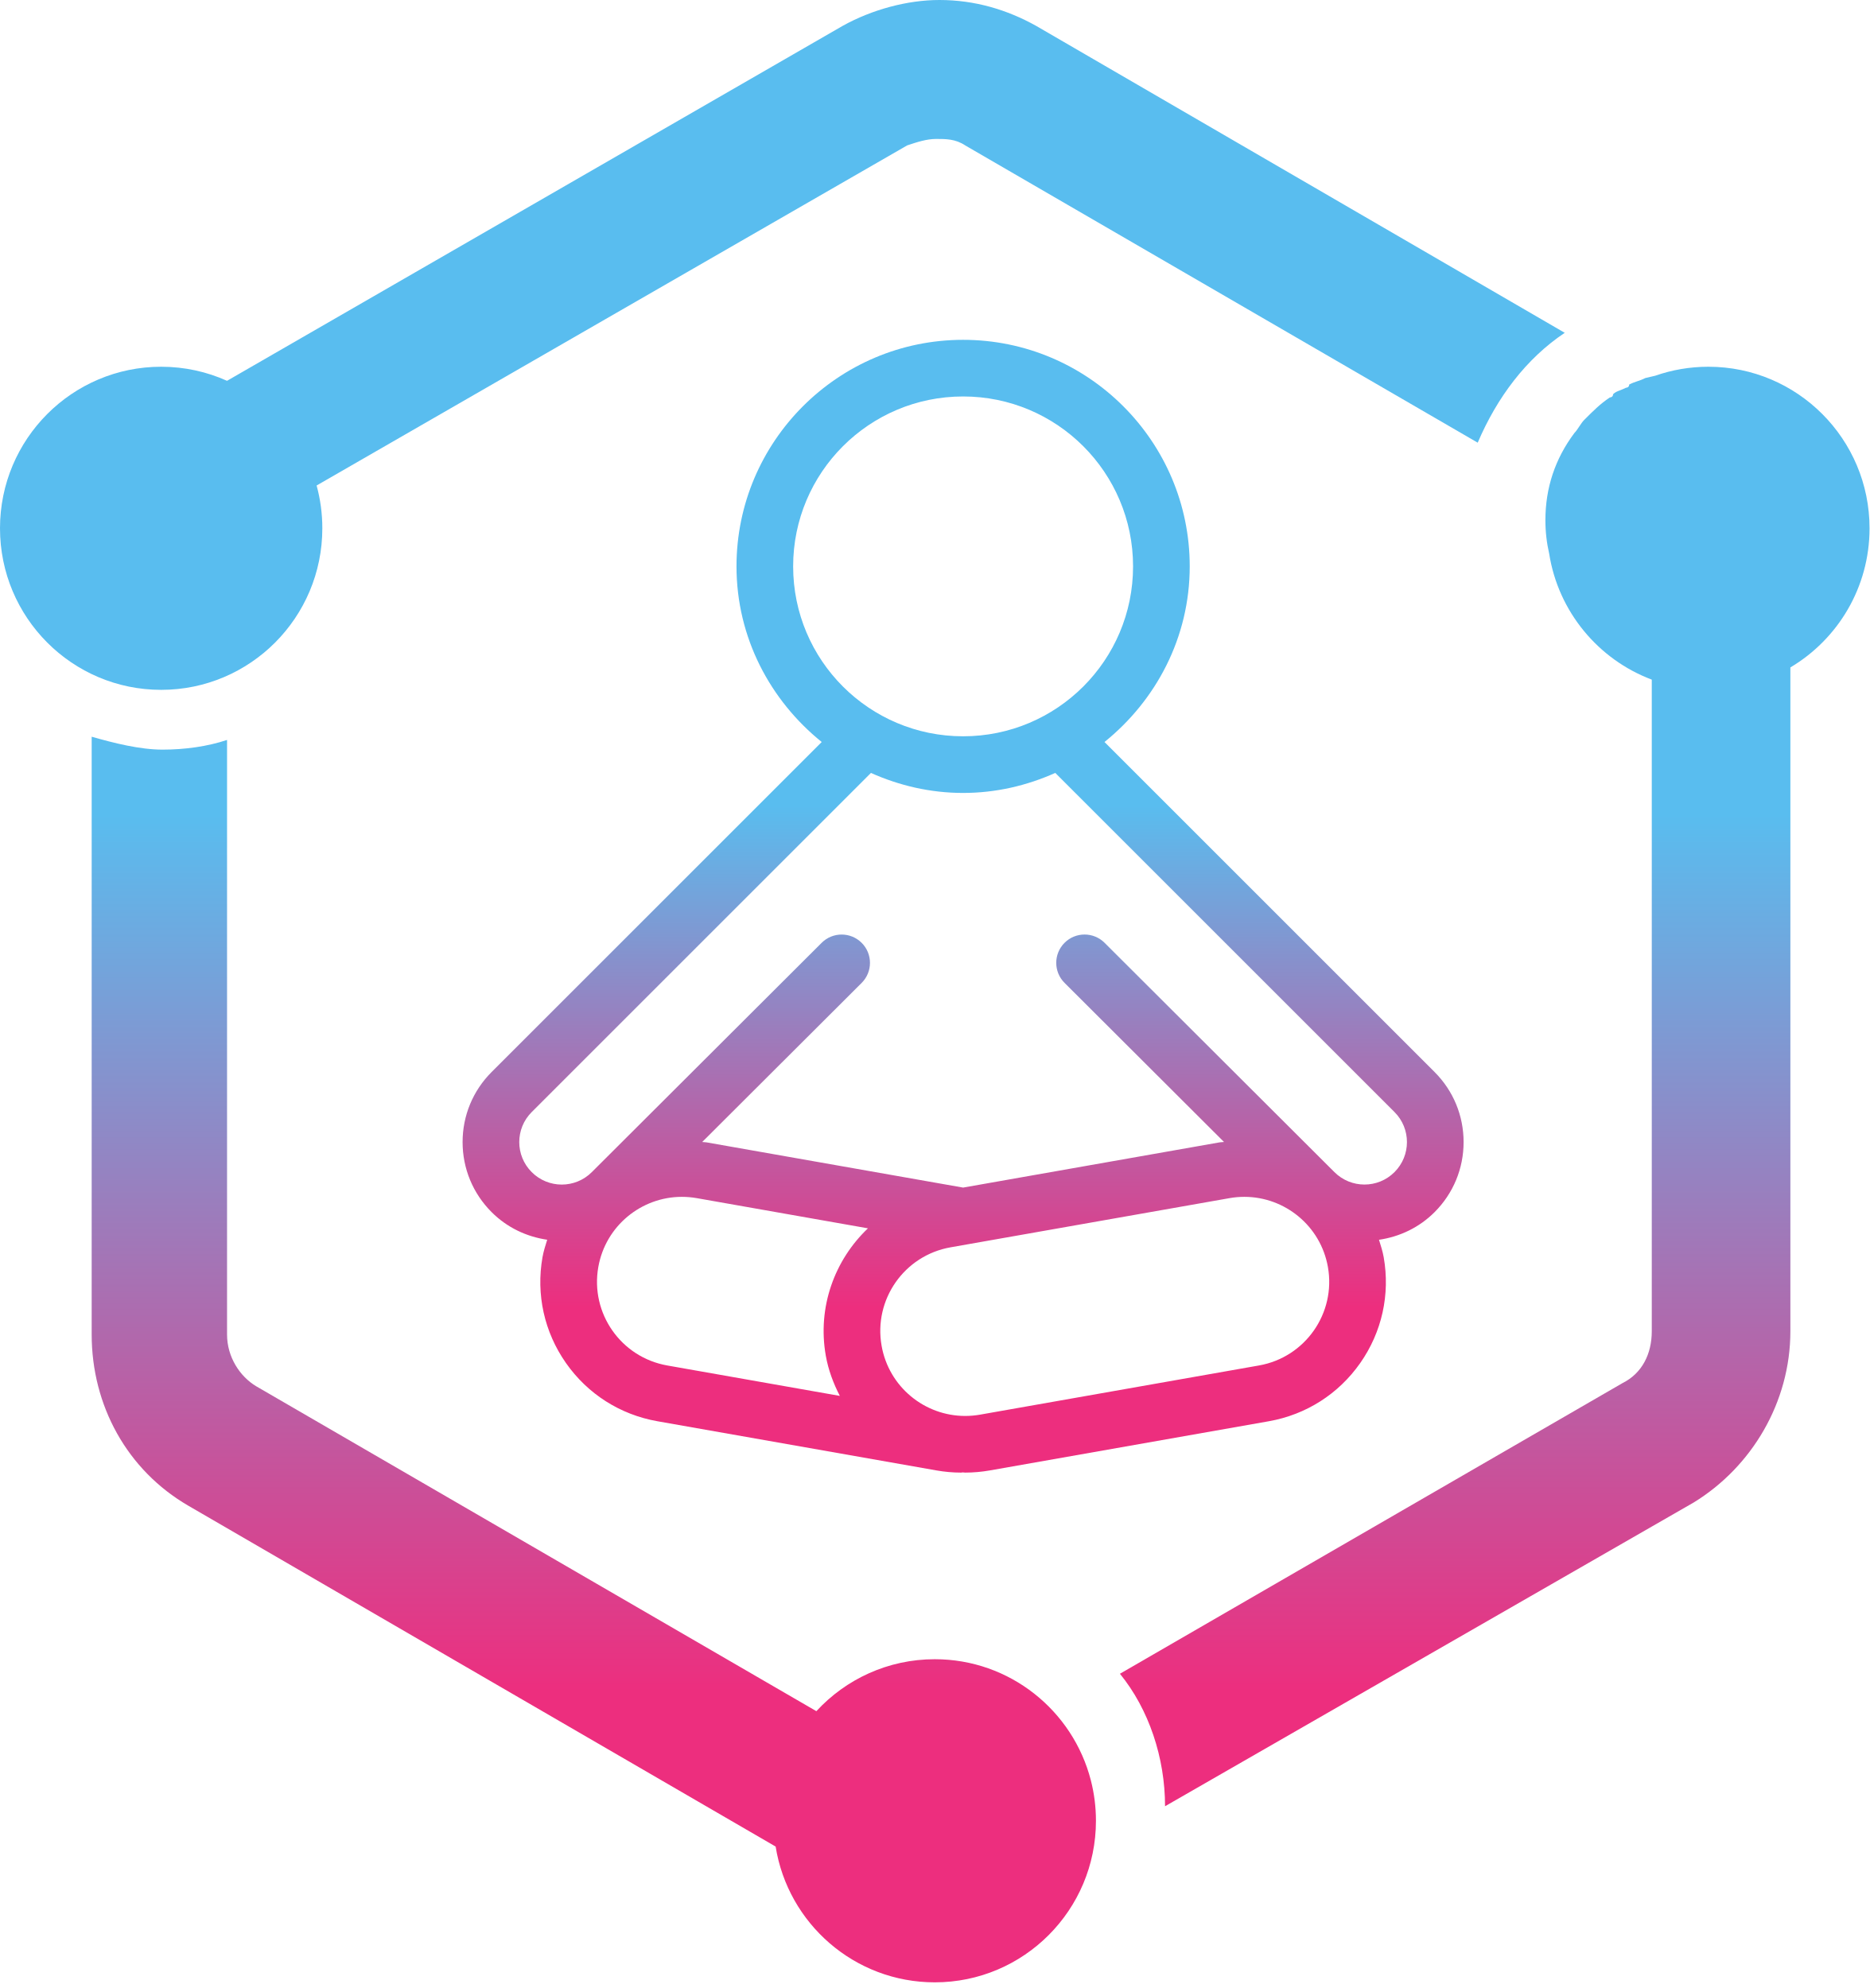
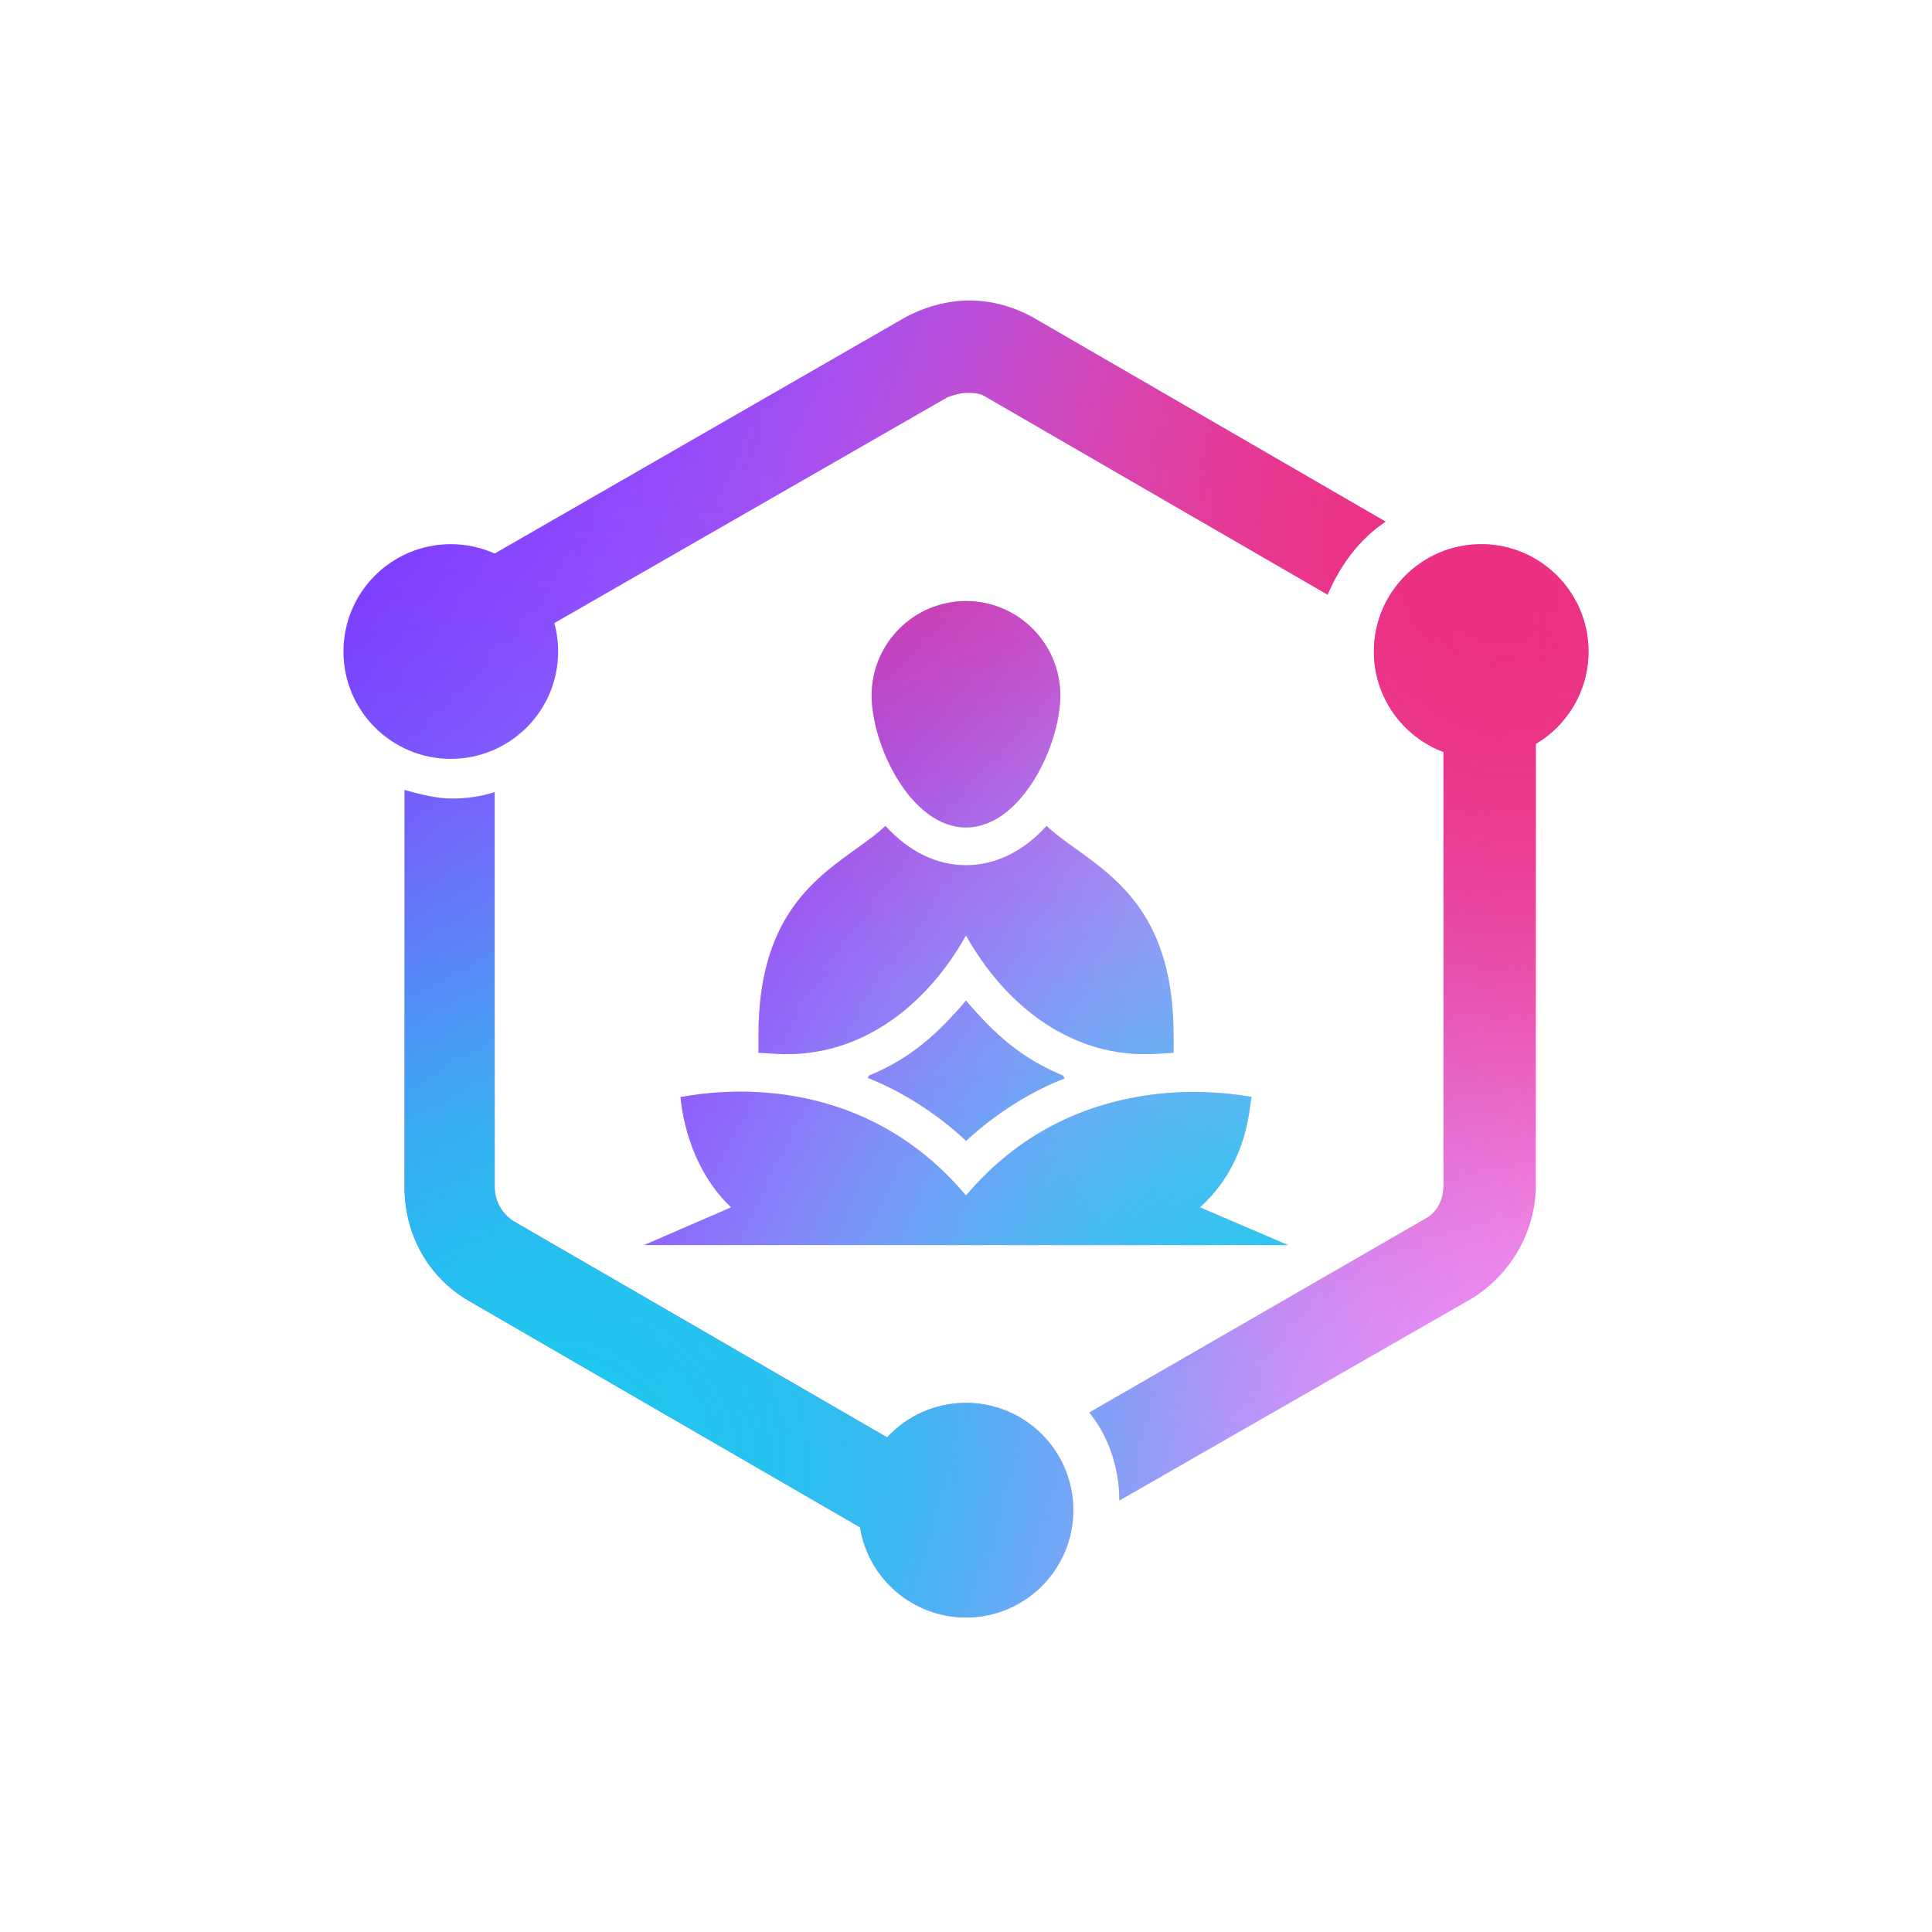
- <svg xmlns="http://www.w3.org/2000/svg" width="110" height="117" viewBox="0 0 110 117" fill="none">
-   <path d="M9.483 21.584C10.863 21.584 12.175 21.88 13.358 22.412L49.583 1.521C51.29 0.571 53.376 0 55.273 0C57.359 0 59.256 0.571 60.962 1.521L92.066 19.587C89.79 21.108 88.083 23.39 86.945 26.053L56.79 8.557C56.221 8.177 55.653 8.177 55.084 8.177C54.515 8.177 53.945 8.367 53.376 8.557L18.629 28.573C18.848 29.375 18.965 30.22 18.965 31.092C18.965 36.343 14.72 40.6 9.483 40.6C4.246 40.6 0 36.343 0 31.092C0 25.841 4.246 21.584 9.483 21.584Z" fill="url(#paint0_linear_2_28)" />
-   <path d="M97.386 22.114C98.367 21.771 99.42 21.584 100.517 21.584C105.754 21.584 110 25.841 110 31.092C110 34.577 108.13 37.624 105.342 39.28V78.348C105.342 82.532 103.066 86.335 99.652 88.427L68.549 106.303C68.549 103.45 67.6 100.598 65.894 98.506L95.48 81.391C96.618 80.82 97.187 79.679 97.187 78.348V39.998C94.04 38.814 91.687 36.001 91.15 32.584C91.005 31.954 90.928 31.297 90.928 30.617C90.928 28.715 91.497 27.003 92.635 25.482C92.73 25.387 92.825 25.244 92.919 25.102C93.014 24.959 93.109 24.817 93.204 24.721C93.773 24.151 94.152 23.771 94.721 23.39C94.721 23.39 94.911 23.39 94.911 23.2C95.028 23.083 95.145 23.038 95.307 22.976C95.407 22.937 95.524 22.892 95.669 22.82C95.669 22.82 95.859 22.82 95.859 22.63C96.049 22.535 96.191 22.487 96.333 22.439C96.475 22.392 96.618 22.344 96.807 22.249C96.99 22.203 97.184 22.158 97.386 22.114Z" fill="url(#paint1_linear_2_28)" />
-   <path d="M64.187 104.792C64.38 105.548 64.483 106.341 64.483 107.158C64.483 112.41 60.237 116.667 55 116.667C50.278 116.667 46.362 113.206 45.637 108.676L11.083 88.617C7.48 86.525 5.394 82.722 5.394 78.538V43.358C6.721 43.738 8.238 44.118 9.566 44.118C10.894 44.118 12.221 43.928 13.359 43.548V78.538C13.359 79.87 14.118 81.01 15.066 81.581L48.033 100.708C49.765 98.828 52.245 97.65 55 97.65C59.417 97.65 63.129 100.678 64.183 104.777L64.186 104.781L64.187 104.792Z" fill="url(#paint2_linear_2_28)" />
-   <path d="M86.115 67.215C86.115 65.657 85.508 64.191 84.406 63.09L64.986 43.669C68.018 41.223 70.001 37.523 70.001 33.333C70.001 25.981 64.019 20 56.667 20C49.315 20 43.334 25.981 43.334 33.333C43.334 37.523 45.316 41.222 48.348 43.669L28.927 63.09C27.825 64.192 27.218 65.657 27.218 67.215C27.218 68.772 27.825 70.238 28.927 71.339C29.824 72.236 30.965 72.782 32.196 72.963C32.092 73.3 31.982 73.636 31.919 73.99C31.533 76.182 32.023 78.394 33.299 80.217C34.576 82.04 36.486 83.257 38.678 83.644L55.092 86.538C55.573 86.623 56.062 86.667 56.546 86.667C56.581 86.667 56.611 86.655 56.646 86.655C56.695 86.655 56.739 86.667 56.788 86.667C57.273 86.667 57.761 86.623 58.242 86.539L74.655 83.645C76.847 83.258 78.757 82.041 80.034 80.218C81.31 78.395 81.8 76.184 81.414 73.991C81.351 73.636 81.241 73.301 81.137 72.965C82.369 72.784 83.51 72.236 84.406 71.34C85.508 70.238 86.115 68.772 86.115 67.215ZM46.667 33.333C46.667 27.81 51.144 23.333 56.667 23.333C62.191 23.333 66.667 27.81 66.667 33.333C66.667 38.857 62.191 43.333 56.667 43.333C51.144 43.333 46.667 38.857 46.667 33.333ZM48.587 79.78C48.737 80.631 49.035 81.419 49.414 82.153L39.258 80.362C36.538 79.882 34.723 77.29 35.203 74.57C35.63 72.144 37.74 70.438 40.121 70.438C40.408 70.438 40.7 70.463 40.995 70.514L51.068 72.291C49.109 74.152 48.084 76.924 48.587 79.78ZM74.075 80.362L57.662 83.257C57.368 83.308 57.076 83.333 56.788 83.333C54.407 83.333 52.297 81.627 51.871 79.201C51.391 76.481 53.207 73.889 55.926 73.409L72.339 70.515C72.633 70.462 72.925 70.438 73.214 70.438C75.595 70.438 77.704 72.144 78.132 74.57C78.611 77.289 76.795 79.883 74.075 80.362ZM82.049 68.982C81.562 69.47 80.922 69.714 80.282 69.714C79.642 69.714 79.002 69.47 78.514 68.982L64.992 55.488C64.341 54.837 63.285 54.837 62.635 55.488C61.985 56.139 61.984 57.194 62.635 57.844L72.018 67.209C71.933 67.221 71.845 67.217 71.76 67.231L56.667 69.893L41.574 67.232C41.488 67.217 41.402 67.222 41.316 67.21L50.699 57.846C51.35 57.194 51.35 56.139 50.699 55.489C50.048 54.839 48.993 54.838 48.343 55.489L34.821 68.983C34.333 69.471 33.693 69.716 33.053 69.716C32.413 69.716 31.773 69.471 31.285 68.983C30.308 68.007 30.308 66.424 31.285 65.448L51.244 45.489C52.905 46.232 54.733 46.667 56.667 46.667C58.602 46.667 60.429 46.232 62.09 45.488L82.049 65.447C83.026 66.423 83.026 68.006 82.049 68.982Z" fill="url(#paint3_linear_2_28)" />
+ <svg xmlns="http://www.w3.org/2000/svg" width="90" height="90" viewBox="0 0 90 90" fill="none">
+   <path d="M21 25.35C21.728 25.35 22.419 25.506 23.043 25.785L42.144 14.8C43.044 14.3 44.144 14 45.144 14C46.244 14 47.244 14.3 48.144 14.8L64.544 24.3C63.344 25.1 62.444 26.3 61.844 27.7L45.944 18.5C45.644 18.3 45.344 18.3 45.044 18.3C44.744 18.3 44.444 18.4 44.144 18.5L25.823 29.025C25.938 29.447 26 29.891 26 30.35C26 33.111 23.761 35.35 21 35.35C18.239 35.35 16 33.111 16 30.35C16 27.589 18.239 25.35 21 25.35Z" fill="url(#paint0_linear_1677_11483)" />
+   <path d="M67.244 35.033C65.349 34.322 64 32.493 64 30.35C64 27.589 66.239 25.35 69 25.35C71.761 25.35 74 27.589 74 30.35C74 32.182 73.014 33.785 71.544 34.655V55.2C71.544 57.4 70.344 59.4 68.544 60.5L52.144 69.9C52.144 68.4 51.644 66.9 50.744 65.8L66.344 56.8C66.944 56.5 67.244 55.9 67.244 55.2V35.033Z" fill="url(#paint1_linear_1677_11483)" />
+   <path d="M49.844 69.106C49.946 69.503 50 69.92 50 70.35C50 73.112 47.761 75.35 45 75.35C42.51 75.35 40.445 73.53 40.063 71.148L21.844 60.6C19.944 59.5 18.844 57.5 18.844 55.3V36.8C19.544 37 20.344 37.2 21.044 37.2C21.744 37.2 22.444 37.1 23.044 36.9V55.3C23.044 56 23.444 56.6 23.944 56.9L41.326 66.958C42.24 65.969 43.548 65.35 45 65.35C47.329 65.35 49.286 66.943 49.842 69.098L49.844 69.1L49.844 69.106Z" fill="url(#paint2_linear_1677_11483)" />
+   <mask id="mask0_1677_11483" style="mask-type:alpha" maskUnits="userSpaceOnUse" x="16" y="14" width="58" height="62">
+     <path d="M21 25.35C21.728 25.35 22.419 25.506 23.043 25.785L42.144 14.8C43.044 14.3 44.144 14 45.144 14C46.244 14 47.244 14.3 48.144 14.8L64.544 24.3C63.344 25.1 62.444 26.3 61.844 27.7L45.944 18.5C45.644 18.3 45.344 18.3 45.044 18.3C44.744 18.3 44.444 18.4 44.144 18.5L25.823 29.025C25.938 29.447 26 29.891 26 30.35C26 33.111 23.761 35.35 21 35.35C18.239 35.35 16 33.111 16 30.35C16 27.589 18.239 25.35 21 25.35Z" fill="url(#paint3_linear_1677_11483)" />
+     <path d="M67.244 35.033C65.349 34.322 64 32.493 64 30.35C64 27.589 66.239 25.35 69 25.35C71.761 25.35 74 27.589 74 30.35C74 32.182 73.014 33.785 71.544 34.655V55.2C71.544 57.4 70.344 59.4 68.544 60.5L52.144 69.9C52.144 68.4 51.644 66.9 50.744 65.8L66.344 56.8C66.944 56.5 67.244 55.9 67.244 55.2V35.033Z" fill="url(#paint4_linear_1677_11483)" />
+     <path d="M49.844 69.106C49.946 69.503 50 69.92 50 70.35C50 73.112 47.761 75.35 45 75.35C42.51 75.35 40.445 73.53 40.063 71.148L21.844 60.6C19.944 59.5 18.844 57.5 18.844 55.3V36.8C19.544 37 20.344 37.2 21.044 37.2C21.744 37.2 22.444 37.1 23.044 36.9V55.3C23.044 56 23.444 56.6 23.944 56.9L41.326 66.958C42.24 65.969 43.548 65.35 45 65.35C47.329 65.35 49.286 66.943 49.842 69.098L49.844 69.1L49.844 69.106Z" fill="url(#paint5_linear_1677_11483)" />
+   </mask>
+   <g mask="url(#mask0_1677_11483)">
+     <g filter="url(#filter0_f_1677_11483)">
+       <circle cx="73" cy="25" r="26" fill="#ED2E7E" />
+     </g>
+     <g filter="url(#filter1_f_1677_11483)">
+       <circle cx="26" cy="69" r="26" fill="#1CC8EE" />
+     </g>
+   </g>
+   <path fill-rule="evenodd" clip-rule="evenodd" d="M49.395 32.395C49.395 34.709 47.58 38.547 45 38.547C42.427 38.547 40.605 34.711 40.605 32.395C40.605 29.971 42.577 28 45 28C47.423 28 49.395 29.971 49.395 32.395ZM35.332 49.043V48.215C35.332 42.812 37.853 41 39.88 39.545L39.88 39.545C40.393 39.177 40.86 38.84 41.249 38.474C42.329 39.664 43.626 40.305 45 40.305C46.375 40.305 47.672 39.664 48.753 38.475C49.141 38.841 49.608 39.177 50.12 39.545L50.12 39.545C52.147 41 54.668 42.812 54.668 48.215V49.043L53.841 49.092C49.985 49.319 46.865 46.9 45 43.578C43.116 46.935 39.985 49.318 36.159 49.092L35.332 49.043ZM58.146 51.075L58.146 51.075C57.018 50.891 50.013 49.751 45.001 55.693C40.012 49.755 33.197 50.859 31.91 51.068L31.91 51.068C31.791 51.087 31.719 51.099 31.7 51.096C31.701 51.097 31.701 51.105 31.702 51.119C31.726 51.4 31.968 54.275 34.057 56.242L30 58H60L55.896 56.242C57.854 54.476 58.14 52.269 58.251 51.409V51.409C58.27 51.263 58.284 51.156 58.3 51.096C58.288 51.098 58.236 51.089 58.146 51.075ZM40.484 50.104C42.396 49.321 43.675 48.174 45 46.61C46.332 48.184 47.616 49.326 49.516 50.104C49.536 50.142 49.556 50.181 49.576 50.218C49.579 50.225 49.583 50.232 49.587 50.239C48.091 50.813 46.426 51.825 45.005 53.144C43.591 51.822 41.967 50.82 40.426 50.215C40.446 50.178 40.465 50.142 40.484 50.104Z" fill="url(#paint6_linear_1677_11483)" />
+   <mask id="mask1_1677_11483" style="mask-type:alpha" maskUnits="userSpaceOnUse" x="30" y="28" width="30" height="30">
+     <path fill-rule="evenodd" clip-rule="evenodd" d="M49.395 32.395C49.395 34.709 47.58 38.547 45 38.547C42.427 38.547 40.605 34.711 40.605 32.395C40.605 29.971 42.577 28 45 28C47.423 28 49.395 29.971 49.395 32.395ZM35.332 49.043V48.215C35.332 42.812 37.853 41 39.88 39.545L39.88 39.545C40.393 39.177 40.86 38.84 41.249 38.474C42.329 39.664 43.626 40.305 45 40.305C46.375 40.305 47.672 39.664 48.753 38.475C49.141 38.841 49.608 39.177 50.12 39.545L50.12 39.545C52.147 41 54.668 42.812 54.668 48.215V49.043L53.841 49.092C49.985 49.319 46.865 46.9 45 43.578C43.116 46.935 39.985 49.318 36.159 49.092L35.332 49.043ZM58.146 51.075L58.146 51.075C57.018 50.891 50.013 49.751 45.001 55.693C40.012 49.755 33.197 50.859 31.91 51.068L31.91 51.068C31.791 51.087 31.719 51.099 31.7 51.096C31.701 51.097 31.701 51.105 31.702 51.119C31.726 51.4 31.968 54.275 34.057 56.242L30 58H60L55.896 56.242C57.854 54.476 58.14 52.269 58.251 51.409V51.409C58.27 51.263 58.284 51.156 58.3 51.096C58.288 51.098 58.236 51.089 58.146 51.075ZM40.484 50.104C42.396 49.321 43.675 48.174 45 46.61C46.332 48.184 47.616 49.326 49.516 50.104C49.536 50.142 49.556 50.181 49.576 50.218C49.579 50.225 49.583 50.232 49.587 50.239C48.091 50.813 46.426 51.825 45.005 53.144C43.591 51.822 41.967 50.82 40.426 50.215C40.446 50.178 40.465 50.142 40.484 50.104Z" fill="black" />
+   </mask>
+   <g mask="url(#mask1_1677_11483)">
+     <g filter="url(#filter2_f_1677_11483)">
+       <circle cx="38" cy="6" r="26" fill="#ED2E7E" />
+     </g>
+     <g filter="url(#filter3_f_1677_11483)">
+       <circle cx="63" cy="69" r="26" fill="#1CC8EE" />
+     </g>
+   </g>
  <defs>
-     <linearGradient id="paint0_linear_2_28" x1="55" y1="0" x2="55" y2="116.667" gradientUnits="userSpaceOnUse">
-       <stop offset="0.411" stop-color="#59BDEF" />
-       <stop offset="0.854" stop-color="#ED2E7E" />
-       <stop offset="0.88" stop-color="#ED2E7E" />
+     <filter id="filter0_f_1677_11483" x="23" y="-25" width="100" height="100" filterUnits="userSpaceOnUse" color-interpolation-filters="sRGB">
+       <feFlood flood-opacity="0" result="BackgroundImageFix" />
+       <feBlend mode="normal" in="SourceGraphic" in2="BackgroundImageFix" result="shape" />
+       <feGaussianBlur stdDeviation="12" result="effect1_foregroundBlur_1677_11483" />
+     </filter>
+     <filter id="filter1_f_1677_11483" x="-24" y="19" width="100" height="100" filterUnits="userSpaceOnUse" color-interpolation-filters="sRGB">
+       <feFlood flood-opacity="0" result="BackgroundImageFix" />
+       <feBlend mode="normal" in="SourceGraphic" in2="BackgroundImageFix" result="shape" />
+       <feGaussianBlur stdDeviation="12" result="effect1_foregroundBlur_1677_11483" />
+     </filter>
+     <filter id="filter2_f_1677_11483" x="-12" y="-44" width="100" height="100" filterUnits="userSpaceOnUse" color-interpolation-filters="sRGB">
+       <feFlood flood-opacity="0" result="BackgroundImageFix" />
+       <feBlend mode="normal" in="SourceGraphic" in2="BackgroundImageFix" result="shape" />
+       <feGaussianBlur stdDeviation="12" result="effect1_foregroundBlur_1677_11483" />
+     </filter>
+     <filter id="filter3_f_1677_11483" x="13" y="19" width="100" height="100" filterUnits="userSpaceOnUse" color-interpolation-filters="sRGB">
+       <feFlood flood-opacity="0" result="BackgroundImageFix" />
+       <feBlend mode="normal" in="SourceGraphic" in2="BackgroundImageFix" result="shape" />
+       <feGaussianBlur stdDeviation="12" result="effect1_foregroundBlur_1677_11483" />
+     </filter>
+     <linearGradient id="paint0_linear_1677_11483" x1="16" y1="14" x2="87.213" y2="44.598" gradientUnits="userSpaceOnUse">
+       <stop stop-color="#7433FF" />
+       <stop offset="1" stop-color="#FFA3FD" />
    </linearGradient>
-     <linearGradient id="paint1_linear_2_28" x1="55" y1="0" x2="55" y2="116.667" gradientUnits="userSpaceOnUse">
-       <stop offset="0.411" stop-color="#59BDEF" />
-       <stop offset="0.854" stop-color="#ED2E7E" />
-       <stop offset="0.88" stop-color="#ED2E7E" />
+     <linearGradient id="paint1_linear_1677_11483" x1="16" y1="14" x2="87.213" y2="44.598" gradientUnits="userSpaceOnUse">
+       <stop stop-color="#7433FF" />
+       <stop offset="1" stop-color="#FFA3FD" />
    </linearGradient>
-     <linearGradient id="paint2_linear_2_28" x1="55" y1="0" x2="55" y2="116.667" gradientUnits="userSpaceOnUse">
-       <stop offset="0.411" stop-color="#59BDEF" />
-       <stop offset="0.854" stop-color="#ED2E7E" />
-       <stop offset="0.88" stop-color="#ED2E7E" />
+     <linearGradient id="paint2_linear_1677_11483" x1="16" y1="14" x2="87.213" y2="44.598" gradientUnits="userSpaceOnUse">
+       <stop stop-color="#7433FF" />
+       <stop offset="1" stop-color="#FFA3FD" />
    </linearGradient>
-     <linearGradient id="paint3_linear_2_28" x1="56.667" y1="20" x2="56.667" y2="86.667" gradientUnits="userSpaceOnUse">
-       <stop offset="0.411" stop-color="#59BDEF" />
-       <stop offset="0.854" stop-color="#ED2E7E" />
-       <stop offset="0.88" stop-color="#ED2E7E" />
+     <linearGradient id="paint3_linear_1677_11483" x1="16" y1="14" x2="87.213" y2="44.598" gradientUnits="userSpaceOnUse">
+       <stop stop-color="#7433FF" />
+       <stop offset="1" stop-color="#FFA3FD" />
+     </linearGradient>
+     <linearGradient id="paint4_linear_1677_11483" x1="16" y1="14" x2="87.213" y2="44.598" gradientUnits="userSpaceOnUse">
+       <stop stop-color="#7433FF" />
+       <stop offset="1" stop-color="#FFA3FD" />
+     </linearGradient>
+     <linearGradient id="paint5_linear_1677_11483" x1="16" y1="14" x2="87.213" y2="44.598" gradientUnits="userSpaceOnUse">
+       <stop stop-color="#7433FF" />
+       <stop offset="1" stop-color="#FFA3FD" />
+     </linearGradient>
+     <linearGradient id="paint6_linear_1677_11483" x1="30" y1="28" x2="66.165" y2="44.436" gradientUnits="userSpaceOnUse">
+       <stop stop-color="#7433FF" />
+       <stop offset="1" stop-color="#FFA3FD" />
    </linearGradient>
  </defs>
</svg>
